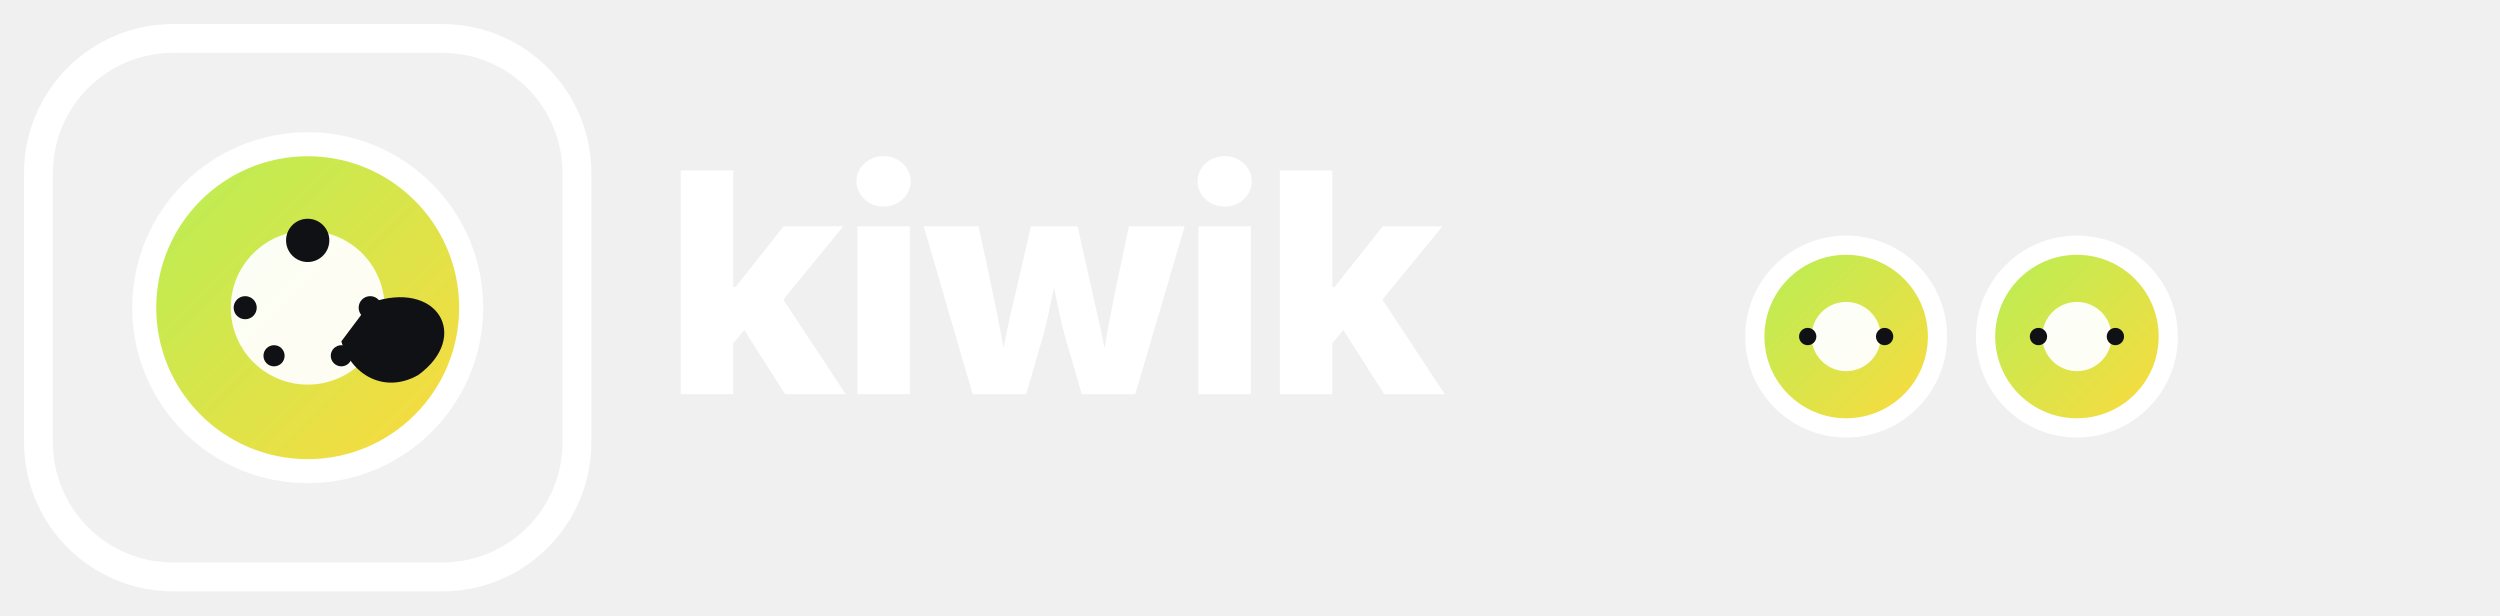
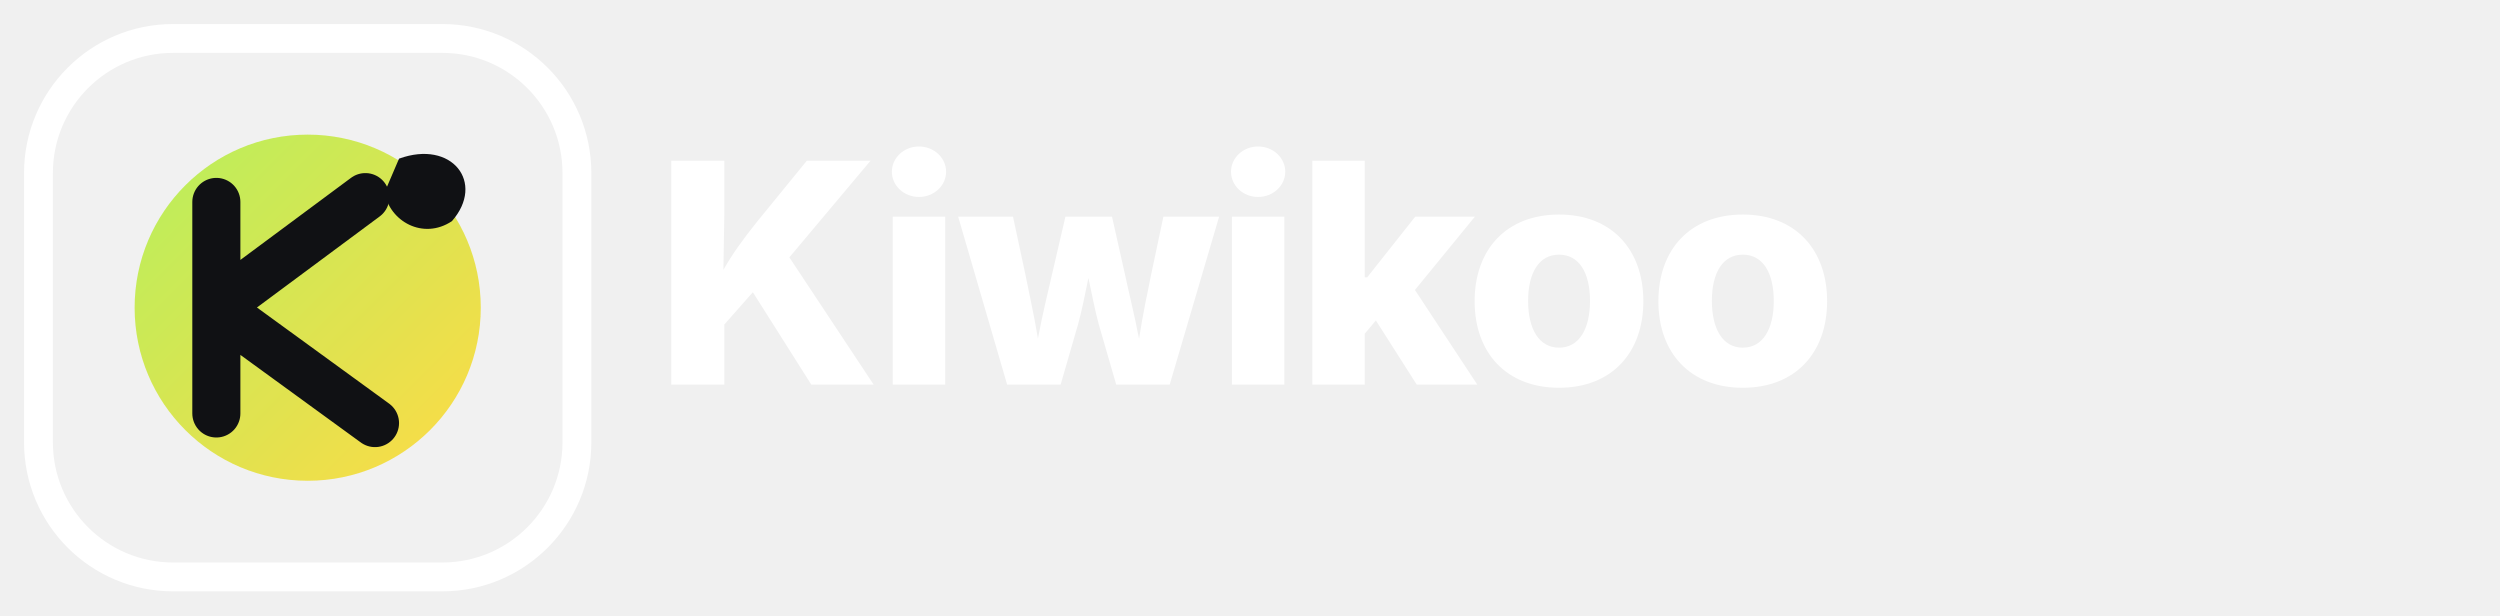
<svg xmlns="http://www.w3.org/2000/svg" width="520" height="128" viewBox="0 0 520 128" role="img" aria-labelledby="title desc">
  <defs>
    <linearGradient id="kkAccentLight" x1="0" y1="0" x2="1" y2="1">
      <stop offset="0%" stop-color="#B4F056" />
      <stop offset="100%" stop-color="#FFD93D" />
    </linearGradient>
  </defs>
  <g transform="translate(8 8)">
    <rect x="0" y="0" width="112" height="112" rx="28" fill="rgba(255,255,255,0.08)" stroke="#FFFFFF" stroke-width="6" />
-     <circle cx="56" cy="56" r="34" fill="url(#kkAccentLight)" stroke="#FFFFFF" stroke-width="5" />
-     <circle cx="56" cy="56" r="16" fill="#fff" opacity="0.94" />
-     <circle cx="56" cy="42" r="4.5" fill="#101114" />
-     <path d="M69 55 C83 50, 90 62, 79 70 C72 74, 65 70, 63 63" fill="#101114" />
-     <circle cx="43" cy="56" r="2.4" fill="#101114" />
-     <circle cx="49" cy="66" r="2.2" fill="#101114" />
-     <circle cx="63" cy="66" r="2.2" fill="#101114" />
-     <circle cx="69" cy="56" r="2.4" fill="#101114" />
+     <circle cx="56" cy="56" r="36" fill="url(#kkAccentLight)" opacity="0.95" />
+     <path d="M37 34 V78 M37 56 L68 33 M37 56 L70 80" stroke="#101114" stroke-width="10" stroke-linecap="round" stroke-linejoin="round" />
+     <path d="M75 25 C86 21, 93 30, 86 38 C80 42, 73 38, 72 32" fill="#101114" />
  </g>
-   <g fill="#FFFFFF" font-family="Poppins, Inter, Segoe UI, Arial, sans-serif" font-weight="800" letter-spacing="-1.2">
-     <text x="138" y="82" font-size="64">kiwik</text>
-     <circle cx="384" cy="70" r="19" fill="url(#kkAccentLight)" stroke="#FFFFFF" stroke-width="4" />
-     <circle cx="432" cy="70" r="19" fill="url(#kkAccentLight)" stroke="#FFFFFF" stroke-width="4" />
-     <circle cx="384" cy="70" r="7.2" fill="#fff" opacity="0.95" />
-     <circle cx="432" cy="70" r="7.2" fill="#fff" opacity="0.95" />
-     <circle cx="376" cy="70" r="1.8" fill="#101114" />
-     <circle cx="392" cy="70" r="1.8" fill="#101114" />
-     <circle cx="424" cy="70" r="1.8" fill="#101114" />
-     <circle cx="440" cy="70" r="1.8" fill="#101114" />
+   <g fill="#FFFFFF" font-family="Poppins, Inter, Segoe UI, Arial, sans-serif">
+     <text x="136" y="80" font-size="64" font-weight="800" letter-spacing="-1.4">Kiwikoo</text>
+     <path d="M136 94 H448" stroke="url(#kkAccentLight)" stroke-width="8" stroke-linecap="round" opacity="0.95" />
  </g>
</svg>
